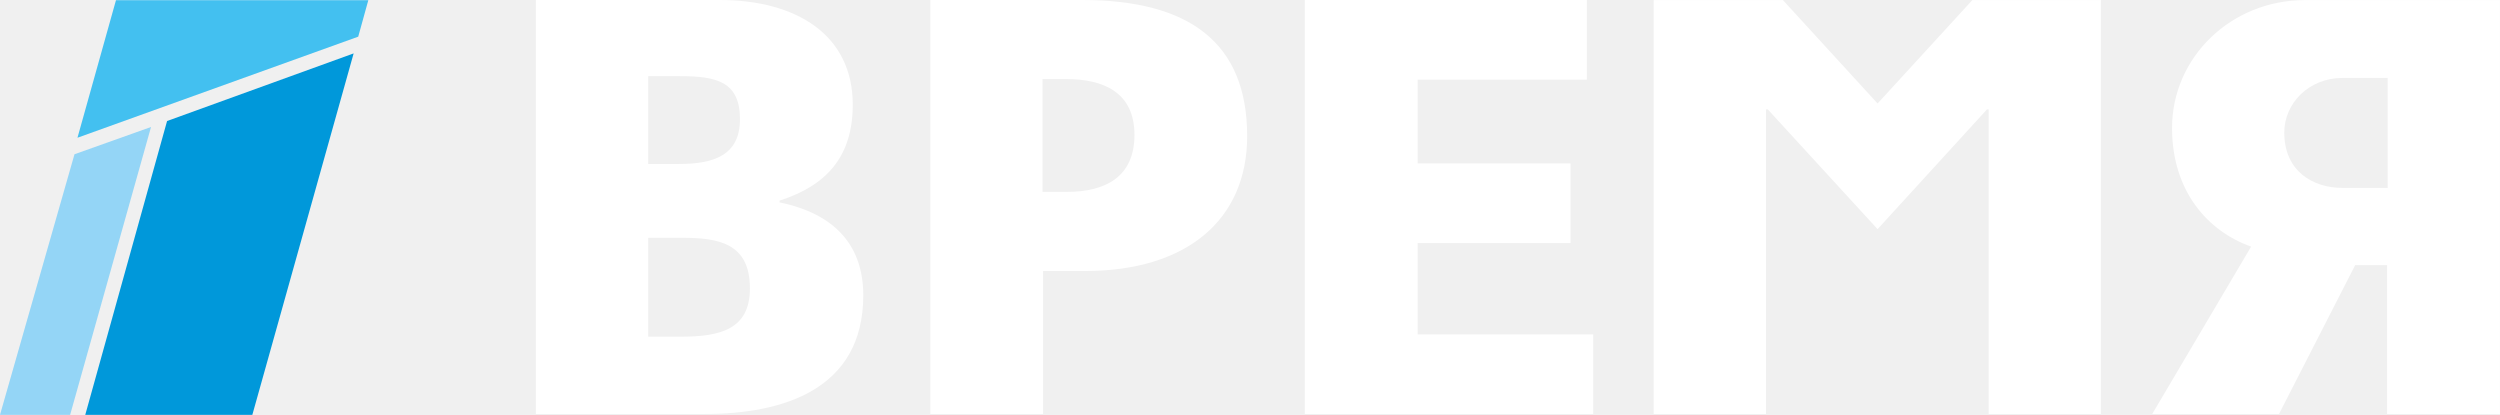
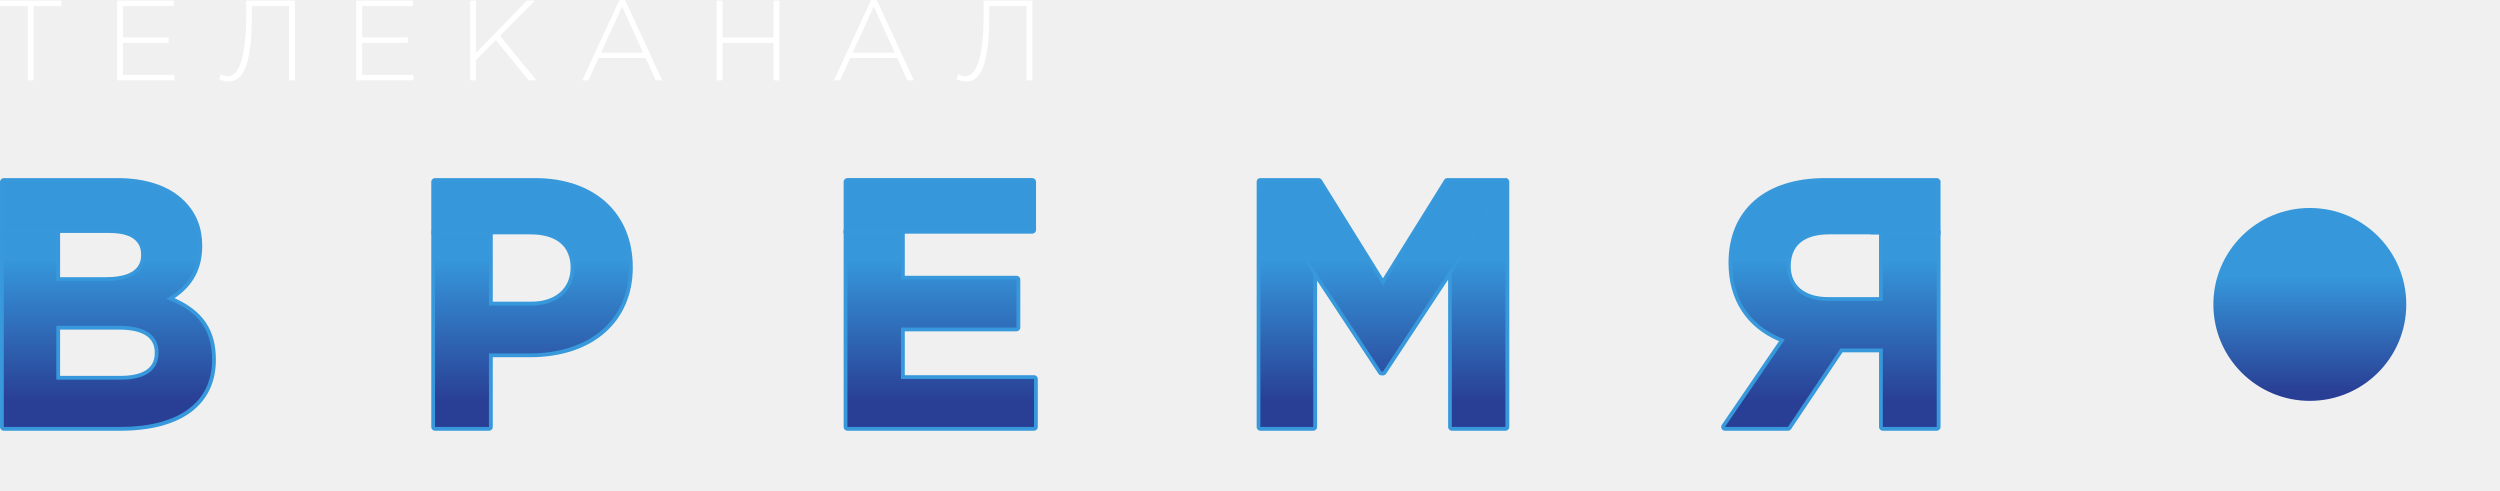
- <svg xmlns="http://www.w3.org/2000/svg" width="10.908mm" height="1.808mm" version="1.1" viewBox="0 0 10.908 1.808">
-   <g transform="translate(22.463 -147.93)">
-     <path d="m-22.091 149.74h0.729l0.442-1.577-0.814 0.295z" fill="#0098da" stroke-width=".353" />
-     <path d="m-22.463 149.74h0.306l0.353-1.256-0.334 0.119z" fill="#94d5f6" stroke-width=".353" />
-     <path d="m-20.9 148.09 0.044-0.159h-1.101l-0.168 0.6z" fill="#43c0f0" stroke-width=".353" />
-     <g transform="matrix(.35278 0 0 .35278 -22.463 147.93)" fill="#fff">
-       <path d="m8.017 2.941v1.223h0.402c0.482 0 0.856-0.086 0.856-0.597 0-0.561-0.389-0.626-0.841-0.626zm0-1.999v1.086h0.381c0.432 0 0.754-0.108 0.754-0.554 0-0.467-0.294-0.532-0.74-0.532zm-1.389 4.178v-5.12h2.273c0.95 0 1.646 0.432 1.646 1.295 0 0.639-0.322 0.999-0.905 1.186v0.022c0.69 0.143 1.035 0.539 1.035 1.15 0 1.172-1.006 1.467-1.956 1.467z" />
-       <path d="m12.894 0.978v1.395h0.302c0.46 0 0.835-0.173 0.835-0.705 0-0.525-0.382-0.69-0.842-0.69zm7e-3 2.374v1.768h-1.395v-5.12h1.877c1.323 0 2.042 0.525 2.042 1.683 0 1.042-0.755 1.669-2.006 1.669z" />
-       <path d="m16.138 2.23e-6h3.488v0.985h-2.092v1.036h1.89v0.985h-1.89v1.13h2.171v0.984h-3.567z" />
-       <path d="m24.596 1.353h-0.021l-1.353 1.481-1.358-1.481h-0.022v3.767h-1.389v-5.119h1.598l1.171 1.279 1.172-1.279h1.59v5.119h-1.388z" />
-       <path d="m28.971 0.964c-0.411 0-0.719 0.31-0.719 0.676 0 0.475 0.351 0.684 0.719 0.684h0.56v-1.36zm0.552 2.315h-0.394l-0.942 1.841h-1.568l1.223-2.07c-0.533-0.188-0.978-0.683-0.978-1.467 0-0.871 0.726-1.582 1.646-1.582h2.409v5.119h-1.396z" />
+ <svg xmlns="http://www.w3.org/2000/svg" width="800" height="157.05" version="1.1" viewBox="0 0 800 157.05" xml:space="preserve">
+   <defs>
+     <clipPath id="clipPath60">
+       <path d="m218.48 84.444h28.658v-28.658h-28.658z" />
+     </clipPath>
+     <clipPath id="clipPath64">
+       <path d="m247.13 70.115c0-7.914-6.415-14.329-14.329-14.329s-14.329 6.415-14.329 14.329 6.415 14.329 14.329 14.329 14.329-6.415 14.329-14.329" />
+     </clipPath>
+     <radialGradient id="radialGradient76" cx="0" cy="0" r="1" gradientTransform="matrix(14.329 0 0 -14.329 232.8 70.115)" gradientUnits="userSpaceOnUse">
+       <stop stop-color="#fff" offset="0" />
+       <stop stop-color="#fff" offset=".386" />
+       <stop stop-color="#fff" stop-opacity=".3" offset="1" />
+     </radialGradient>
+     <mask id="mask78" x="0" y="0" width="1" height="1" maskUnits="userSpaceOnUse">
+       <path d="m-32768 32767h65535v-65535h-65535z" fill="url(#radialGradient76)" />
+     </mask>
+     <radialGradient id="radialGradient96" cx="0" cy="0" r="1" gradientTransform="matrix(14.329 0 0 -14.329 232.8 70.115)" gradientUnits="userSpaceOnUse">
+       <stop stop-color="#284091" offset="0" />
+       <stop stop-color="#284091" offset=".386" />
+       <stop stop-color="#3798db" offset="1" />
+     </radialGradient>
+     <linearGradient id="linearGradient138" x2="1" gradientTransform="matrix(0 -13.195 -13.195 0 232.79 76.169)" gradientUnits="userSpaceOnUse">
+       <stop stop-color="#3698db" offset="0" />
+       <stop stop-color="#3698db" offset="5.1e-7" />
+       <stop stop-color="#3698db" offset=".313" />
+       <stop stop-color="#293f95" offset=".979" />
+       <stop stop-color="#293f95" offset="1" />
+     </linearGradient>
+     <clipPath id="clipPath148">
+       <path d="M 0,141.732 H 283.465 V 0 H 0 Z" />
+     </clipPath>
+     <linearGradient id="linearGradient176" x2="1" gradientTransform="matrix(0 -16.192 -16.192 0 162.84 78.403)" gradientUnits="userSpaceOnUse">
+       <stop stop-color="#3698db" offset="0" />
+       <stop stop-color="#3698db" offset="5.1e-7" />
+       <stop stop-color="#3698db" offset=".313" />
+       <stop stop-color="#293f95" offset=".979" />
+       <stop stop-color="#293f95" offset="1" />
+     </linearGradient>
+     <clipPath id="clipPath186">
+       <path d="m157.87 65.741 1e-3 5.901-4.507 7.618z" />
+     </clipPath>
+     <linearGradient id="linearGradient206" x2="1" gradientTransform="matrix(1.5598 .61898 .61898 -1.5598 155.1 72.296)" gradientUnits="userSpaceOnUse">
+       <stop stop-color="#fff" stop-opacity="0" offset="0" />
+       <stop stop-color="#fff" stop-opacity="0" offset="7.5e-7" />
+       <stop stop-color="#fff" stop-opacity="0" offset=".585" />
+       <stop stop-color="#fff" offset="1" />
+     </linearGradient>
+     <mask id="mask208" x="0" y="0" width="1" height="1" maskUnits="userSpaceOnUse">
+       <path d="m-32768 32767h65535v-65535h-65535z" fill="url(#linearGradient206)" />
+     </mask>
+     <linearGradient id="linearGradient234" x2="1" gradientTransform="matrix(1.5598 .61898 .61898 -1.5598 155.1 72.296)" gradientUnits="userSpaceOnUse">
+       <stop stop-color="#284091" offset="0" />
+       <stop stop-color="#284091" offset="7.5e-7" />
+       <stop stop-color="#284091" offset=".585" />
+       <stop stop-color="#284091" offset="1" />
+     </linearGradient>
+     <clipPath id="clipPath244">
+       <path d="m167.76 71.724-2e-3 -5.983 4.509 13.596z" />
+     </clipPath>
+     <linearGradient id="linearGradient264" x2="1" gradientTransform="matrix(-1.6923 .75212 .75212 1.6923 170.64 72.259)" gradientUnits="userSpaceOnUse">
+       <stop stop-color="#fff" stop-opacity="0" offset="0" />
+       <stop stop-color="#fff" stop-opacity="0" offset="7.5e-7" />
+       <stop stop-color="#fff" stop-opacity="0" offset=".585" />
+       <stop stop-color="#fff" offset="1" />
+     </linearGradient>
+     <mask id="mask266" x="0" y="0" width="1" height="1" maskUnits="userSpaceOnUse">
+       <path d="m-32768 32767h65535v-65535h-65535z" fill="url(#linearGradient264)" />
+     </mask>
+     <linearGradient id="linearGradient292" x2="1" gradientTransform="matrix(-1.6923 .75212 .75212 1.6923 170.64 72.259)" gradientUnits="userSpaceOnUse">
+       <stop stop-color="#284091" offset="0" />
+       <stop stop-color="#284091" offset="7.5e-7" />
+       <stop stop-color="#284091" offset=".585" />
+       <stop stop-color="#284091" offset="1" />
+     </linearGradient>
+     <clipPath id="clipPath302">
+       <path d="M 0,141.732 H 283.465 V 0 H 0 Z" />
+     </clipPath>
+     <linearGradient id="linearGradient338" x2="1" gradientTransform="matrix(0 -16.192 -16.192 0 196.64 78.403)" gradientUnits="userSpaceOnUse">
+       <stop stop-color="#3698db" offset="0" />
+       <stop stop-color="#3698db" offset="5.1e-7" />
+       <stop stop-color="#3698db" offset=".313" />
+       <stop stop-color="#293f95" offset=".979" />
+       <stop stop-color="#293f95" offset="1" />
+     </linearGradient>
+     <clipPath id="clipPath348">
+       <path d="m200.27 75.133v-3.512l4.645 3.512z" />
+     </clipPath>
+     <linearGradient id="linearGradient368" x2="1" gradientTransform="matrix(-.56265 1.7127 1.7127 .56265 202.6 73.357)" gradientUnits="userSpaceOnUse">
+       <stop stop-color="#fff" stop-opacity="0" offset="0" />
+       <stop stop-color="#fff" stop-opacity="0" offset="7.5e-7" />
+       <stop stop-color="#fff" stop-opacity="0" offset=".585" />
+       <stop stop-color="#fff" offset="1" />
+     </linearGradient>
+     <mask id="mask370" x="0" y="0" width="1" height="1" maskUnits="userSpaceOnUse">
+       <path d="m-32768 32767h65535v-65535h-65535z" fill="url(#linearGradient368)" />
+     </mask>
+     <linearGradient id="linearGradient396" x2="1" gradientTransform="matrix(-.56265 1.7127 1.7127 .56265 202.6 73.357)" gradientUnits="userSpaceOnUse">
+       <stop stop-color="#284091" offset="0" />
+       <stop stop-color="#284091" offset="7.5e-7" />
+       <stop stop-color="#284091" offset=".585" />
+       <stop stop-color="#284091" offset="1" />
+     </linearGradient>
+     <clipPath id="clipPath406">
+       <path d="M 0,141.732 H 283.465 V 0 H 0 Z" />
+     </clipPath>
+     <linearGradient id="linearGradient436" x2="1" gradientTransform="matrix(0 -16.192 -16.192 0 129.47 78.403)" gradientUnits="userSpaceOnUse">
+       <stop stop-color="#3698db" offset="0" />
+       <stop stop-color="#3698db" offset="5.1e-7" />
+       <stop stop-color="#3698db" offset=".313" />
+       <stop stop-color="#293f95" offset=".979" />
+       <stop stop-color="#293f95" offset="1" />
+     </linearGradient>
+     <clipPath id="clipPath446">
+       <path d="m122.14 75.191 4.611-3.465v3.465z" />
+     </clipPath>
+     <linearGradient id="linearGradient466" x2="1" gradientTransform="matrix(1.1191 2.1517 2.1517 -1.1191 124.25 73.066)" gradientUnits="userSpaceOnUse">
+       <stop stop-color="#fff" stop-opacity="0" offset="0" />
+       <stop stop-color="#fff" stop-opacity="0" offset="7.5e-7" />
+       <stop stop-color="#fff" stop-opacity="0" offset=".585" />
+       <stop stop-color="#fff" offset="1" />
+     </linearGradient>
+     <mask id="mask468" x="0" y="0" width="1" height="1" maskUnits="userSpaceOnUse">
+       <path d="m-32768 32767h65535v-65535h-65535z" fill="url(#linearGradient466)" />
+     </mask>
+     <linearGradient id="linearGradient494" x2="1" gradientTransform="matrix(1.1191 2.1517 2.1517 -1.1191 124.25 73.066)" gradientUnits="userSpaceOnUse">
+       <stop stop-color="#284091" offset="0" />
+       <stop stop-color="#284091" offset="7.5e-7" />
+       <stop stop-color="#284091" offset=".585" />
+       <stop stop-color="#284091" offset="1" />
+     </linearGradient>
+     <clipPath id="clipPath504">
+       <path d="M 0,141.732 H 283.465 V 0 H 0 Z" />
+     </clipPath>
+     <linearGradient id="linearGradient534" x2="1" gradientTransform="matrix(0 -16.192 -16.192 0 98.628 78.403)" gradientUnits="userSpaceOnUse">
+       <stop stop-color="#3698db" offset="0" />
+       <stop stop-color="#3698db" offset="5.1e-7" />
+       <stop stop-color="#3698db" offset=".313" />
+       <stop stop-color="#293f95" offset=".979" />
+       <stop stop-color="#293f95" offset="1" />
+     </linearGradient>
+     <clipPath id="clipPath544">
+       <path d="m91.023 75.138 4.644-4.799v4.799z" />
+     </clipPath>
+     <linearGradient id="linearGradient564" x2="1" gradientTransform="matrix(1.2366 2.7947 2.7947 -1.2366 93.036 72.039)" gradientUnits="userSpaceOnUse">
+       <stop stop-color="#fff" stop-opacity="0" offset="0" />
+       <stop stop-color="#fff" stop-opacity="0" offset="7.5e-7" />
+       <stop stop-color="#fff" stop-opacity="0" offset=".585" />
+       <stop stop-color="#fff" offset="1" />
+     </linearGradient>
+     <mask id="mask566" x="0" y="0" width="1" height="1" maskUnits="userSpaceOnUse">
+       <path d="m-32768 32767h65535v-65535h-65535z" fill="url(#linearGradient564)" />
+     </mask>
+     <linearGradient id="linearGradient592" x2="1" gradientTransform="matrix(1.2366 2.7947 2.7947 -1.2366 93.036 72.039)" gradientUnits="userSpaceOnUse">
+       <stop stop-color="#284091" offset="0" />
+       <stop stop-color="#284091" offset="7.5e-7" />
+       <stop stop-color="#284091" offset=".585" />
+       <stop stop-color="#284091" offset="1" />
+     </linearGradient>
+     <clipPath id="clipPath602">
+       <path d="M 0,141.732 H 283.465 V 0 H 0 Z" />
+     </clipPath>
+     <linearGradient id="linearGradient632" x2="1" gradientTransform="matrix(0 -16.192 -16.192 0 66.626 78.403)" gradientUnits="userSpaceOnUse">
+       <stop stop-color="#3698db" offset="0" />
+       <stop stop-color="#3698db" offset="5.1e-7" />
+       <stop stop-color="#3698db" offset=".313" />
+       <stop stop-color="#293f95" offset=".979" />
+       <stop stop-color="#293f95" offset="1" />
+     </linearGradient>
+     <clipPath id="clipPath642">
+       <path d="m58.479 75.243 4.538-3.622v3.622z" />
+     </clipPath>
+     <linearGradient id="linearGradient662" x2="1" gradientTransform="matrix(1.0079 2.1278 2.1278 -1.0079 60.564 73.044)" gradientUnits="userSpaceOnUse">
+       <stop stop-color="#fff" stop-opacity="0" offset="0" />
+       <stop stop-color="#fff" stop-opacity="0" offset="7.5e-7" />
+       <stop stop-color="#fff" stop-opacity="0" offset=".585" />
+       <stop stop-color="#fff" offset="1" />
+     </linearGradient>
+     <mask id="mask664" x="0" y="0" width="1" height="1" maskUnits="userSpaceOnUse">
+       <path d="m-32768 32767h65535v-65535h-65535z" fill="url(#linearGradient662)" />
+     </mask>
+     <linearGradient id="linearGradient690" x2="1" gradientTransform="matrix(1.0079 2.1278 2.1278 -1.0079 60.564 73.044)" gradientUnits="userSpaceOnUse">
+       <stop stop-color="#284091" offset="0" />
+       <stop stop-color="#284091" offset="7.5e-7" />
+       <stop stop-color="#284091" offset=".585" />
+       <stop stop-color="#284091" offset="1" />
+     </linearGradient>
+     <clipPath id="clipPath700">
+       <path d="M 0,141.732 H 283.465 V 0 H 0 Z" />
+     </clipPath>
+   </defs>
+   <g transform="matrix(1.3333 0 0 -1.3333 -77.972 231.43)">
+     <g transform="matrix(3.1804 0 0 3.1804 -127.51 -121.64)" fill="#fff">
+       <g transform="translate(60.575 92.365)">
+         <path d="m0 0h-2.096v0.413h4.639v-0.413h-2.096v-5.602h-0.447z" fill="#fff" />
+       </g>
+       <g transform="translate(67.314 92.778)">
+         <path d="m0 0h4.279v-0.413h-3.832v-2.362h3.446v-0.413h-3.446v-2.415h3.875v-0.412h-4.322z" fill="#fff" />
+       </g>
+       <g transform="translate(75.015 86.849)">
+         <path d="m0 0 0.137 0.369c1.595-0.844 2.001 2.056 1.899 5.56h3.687v-6.015h-0.448v5.602h-2.809c0.084-4.134-0.52-6.349-2.466-5.516" fill="#fff" />
+       </g>
+       <g transform="translate(85.361 92.778)">
+         <path d="m0 0h4.279v-0.413h-3.832v-2.362h3.446v-0.413h-3.446v-2.415h3.875v-0.412h-4.322z" fill="#fff" />
+       </g>
+       <g transform="translate(93.956 92.778)">
+         <path d="m0 0h0.447v-3.953l3.832 3.953h0.61l-2.629-2.655 2.741-3.36h-0.584l-2.475 3.042-1.495-1.512v-1.53h-0.447z" fill="#fff" />
+       </g>
+       <g transform="translate(107.01 88.851)">
+         <path d="m0 0-1.581 3.48-1.59-3.48zm-1.787 3.97h0.43l2.8-6.058h-0.489l-0.765 1.684h-3.548l-0.766-1.684h-0.463z" fill="#fff" />
+       </g>
+       <g transform="translate(112.56 92.778)">
+         <path d="m0 0h0.447v-2.784h3.849v2.784h0.447v-6.015h-0.447v2.819h-3.849v-2.819h-0.447z" fill="#fff" />
+       </g>
+       <g transform="translate(126 88.851)">
+         <path d="m0 0-1.582 3.48-1.589-3.48zm-1.788 3.97h0.43l2.801-6.058h-0.489l-0.766 1.684h-3.548l-0.765-1.684h-0.464z" fill="#fff" />
+       </g>
+       <g transform="translate(130.66 86.849)">
+         <path d="m0 0 0.138 0.369c1.594-0.844 2 2.056 1.898 5.56h3.687v-6.015h-0.447v5.602h-2.81c0.085-4.134-0.52-6.349-2.466-5.516" fill="#fff" />
+       </g>
+     </g>
+     <g transform="matrix(3.1804 0 0 3.1804 -127.51 -121.64)">
+       <g clip-path="url(#clipPath60)" opacity=".4">
+         <g clip-path="url(#clipPath64)">
+           <g mask="url(#mask78)">
+             <path d="m247.13 70.115c0-7.914-6.415-14.329-14.329-14.329s-14.329 6.415-14.329 14.329 6.415 14.329 14.329 14.329 14.329-6.415 14.329-14.329" fill="url(#radialGradient96)" />
+           </g>
+         </g>
+       </g>
+     </g>
+     <g transform="matrix(3.1804 0 0 3.1804 -127.51 -121.64)">
+       <path d="m225.51 69.851c0-4.02 3.259-7.278 7.278-7.278 4.02 0 7.279 3.258 7.279 7.278s-3.259 7.278-7.279 7.278c-4.019 0-7.278-3.258-7.278-7.278" fill="url(#linearGradient138)" />
+     </g>
+     <g transform="matrix(3.1804 0 0 3.1804 -127.51 -121.64)">
+       <g clip-path="url(#clipPath148)">
+         <g transform="translate(172.09 79.383)">
+           <path d="m0 0h-4.385c-0.099 0-0.191-0.051-0.243-0.135l-4.618-7.428-4.617 7.428c-0.052 0.084-0.144 0.135-0.243 0.135h-4.385c-0.158 0-0.286-0.128-0.286-0.287v-18.491c0-0.158 0.128-0.286 0.286-0.286h3.989c0.158 0 0.286 0.128 0.286 0.286v11.037l4.626-7.02c0.052-0.081 0.142-0.129 0.239-0.129h0.105c0.097 0 0.187 0.048 0.24 0.129l4.678 7.1v-11.117c0-0.158 0.128-0.286 0.286-0.286h4.042c0.158 0 0.287 0.128 0.287 0.286v18.491c0 0.159-0.129 0.287-0.287 0.287" fill="#3798db" />
+         </g>
+       </g>
+     </g>
+     <g transform="matrix(3.1804 0 0 3.1804 -127.51 -121.64)">
+       <path d="m167.7 79.096-4.861-7.819-4.861 7.819h-4.384v-18.491h3.988v11.993l5.152-7.819h0.105l5.204 7.899v-12.073h4.042v18.491z" fill="url(#linearGradient176)" />
+     </g>
+     <g transform="matrix(3.1804 0 0 3.1804 -127.51 -121.64)">
+       <g clip-path="url(#clipPath186)">
+         <g mask="url(#mask208)">
+           <path d="m157.87 65.741 1e-3 5.901-4.507 7.618z" fill="url(#linearGradient234)" />
+         </g>
+       </g>
+     </g>
+     <g transform="matrix(3.1804 0 0 3.1804 -127.51 -121.64)">
+       <g clip-path="url(#clipPath244)">
+         <g mask="url(#mask266)">
+           <path d="m167.76 71.724-2e-3 -5.983 4.509 13.596z" fill="url(#linearGradient292)" />
+         </g>
+       </g>
+     </g>
+     <g transform="matrix(3.1804 0 0 3.1804 -127.51 -121.64)">
+       <g clip-path="url(#clipPath302)">
+         <g transform="translate(167.92 72.48)">
+           <path d="m0 0 4.235 6.888 0.097-0.031-4.213-7.148z" fill="#3798db" />
+         </g>
+         <g transform="translate(157.7 71.934)">
+           <path d="m0 0-4.335 7.351 0.099 0.06 4.122-6.746z" fill="#3798db" />
+         </g>
+         <g transform="translate(200.28 75.138)">
+           <path d="m0 0v-4.736h-3.834c-1.772 0-2.831 0.87-2.831 2.328 0 1.991 1.583 2.408 2.91 2.408zm4.354 4.245h-8.452c-2.201 0-4.034-0.583-5.3-1.685-1.283-1.117-1.96-2.744-1.96-4.704 0-2.786 1.349-4.874 3.81-5.919l-4.315-6.308c-0.06-0.087-0.067-0.201-0.017-0.296 0.049-0.093 0.147-0.152 0.253-0.152h4.755c0.096 0 0.185 0.048 0.238 0.127l3.877 5.79h2.757v-5.631c0-0.158 0.128-0.286 0.287-0.286h4.067c0.159 0 0.287 0.128 0.287 0.286v18.491c0 0.159-0.128 0.287-0.287 0.287" fill="#3798db" />
+         </g>
+       </g>
+     </g>
+     <g transform="matrix(3.1804 0 0 3.1804 -127.51 -121.64)">
+       <path d="m196.18 79.096c-4.332 0-6.974-2.271-6.974-6.101 0-3.038 1.612-4.914 3.962-5.785l-4.517-6.605h4.756l3.961 5.918h3.197v-5.918h4.068v18.491zm-2.853-6.366c0 1.796 1.215 2.694 3.196 2.694h4.042v-5.309h-4.121c-1.981 0-3.117 1.057-3.117 2.615" fill="url(#linearGradient338)" />
+     </g>
+     <g transform="matrix(3.1804 0 0 3.1804 -127.51 -121.64)">
+       <g clip-path="url(#clipPath348)">
+         <g mask="url(#mask370)">
+           <path d="m200.27 75.133v-3.512l4.645 3.512z" fill="url(#linearGradient396)" />
+         </g>
+       </g>
+     </g>
+     <g transform="matrix(3.1804 0 0 3.1804 -127.51 -121.64)">
+       <g clip-path="url(#clipPath406)">
+         <path d="m204.92 75.14h-5.284v0.285h5.284z" fill="#3798db" />
+         <g transform="translate(136.51 64.511)">
+           <path d="m0 0h-9.751v3.311h8.43c0.158 0 0.287 0.127 0.287 0.286v3.619c0 0.158-0.129 0.286-0.287 0.286h-8.43v3.179h9.619c0.158 0 0.286 0.128 0.286 0.286v3.619c0 0.158-0.128 0.287-0.286 0.287h-13.948c-0.158 0-0.286-0.129-0.286-0.287v-18.491c0-0.158 0.128-0.286 0.286-0.286h14.08c0.158 0 0.287 0.128 0.287 0.286v3.619c0 0.158-0.129 0.286-0.287 0.286" fill="#3798db" />
+         </g>
+       </g>
+     </g>
+     <g transform="matrix(3.1804 0 0 3.1804 -127.51 -121.64)">
+       <path d="m122.43 79.096v-18.491h14.08v3.62h-10.038v3.882h8.717v3.619h-8.717v3.752h9.905v3.618z" fill="url(#linearGradient436)" />
+     </g>
+     <g transform="matrix(3.1804 0 0 3.1804 -127.51 -121.64)">
+       <g clip-path="url(#clipPath446)">
+         <g mask="url(#mask468)">
+           <path d="m122.14 75.191 4.611-3.465v3.465z" fill="url(#linearGradient494)" />
+         </g>
+       </g>
+     </g>
+     <g transform="matrix(3.1804 0 0 3.1804 -127.51 -121.64)">
+       <g clip-path="url(#clipPath504)">
+         <path d="m122.14 75.19h4.326v0.287h-4.326z" fill="#3798db" />
+         <g transform="translate(101.54 72.625)">
+           <path d="m0 0c0-1.559-1.153-2.566-2.937-2.566h-2.936v5.079h2.857c1.126 0 3.016-0.326 3.016-2.513m-2.672 6.758h-7.555c-0.158 0-0.287-0.128-0.287-0.286v-18.492c0-0.158 0.129-0.286 0.287-0.286h4.068c0.158 0 0.286 0.128 0.286 0.286v5.261h2.805c4.715 0 7.761 2.663 7.761 6.785 0 4.09-2.891 6.732-7.365 6.732" fill="#3798db" />
+         </g>
+       </g>
+     </g>
+     <g transform="matrix(3.1804 0 0 3.1804 -127.51 -121.64)">
+       <path d="m91.31 79.096v-18.491h4.068v5.549h3.091c4.147 0 7.475 2.218 7.475 6.498 0 3.829-2.667 6.444-7.079 6.444zm4.068-3.672h3.144c2.034 0 3.301-0.977 3.301-2.799 0-1.638-1.188-2.853-3.222-2.853h-3.223z" fill="url(#linearGradient534)" />
+     </g>
+     <g transform="matrix(3.1804 0 0 3.1804 -127.51 -121.64)">
+       <g clip-path="url(#clipPath544)">
+         <g mask="url(#mask566)">
+           <path d="m91.023 75.138 4.644-4.799v4.799z" fill="url(#linearGradient592)" />
+         </g>
+       </g>
+     </g>
+     <g transform="matrix(3.1804 0 0 3.1804 -127.51 -121.64)">
+       <g clip-path="url(#clipPath602)">
+         <path d="m91.042 75.425h4.38v-0.286h-4.38z" fill="#3798db" />
+         <g transform="translate(70.157 66.232)">
+           <path d="m0 0c0-0.439 0-1.774-2.593-1.774h-4.548v3.495h4.416c1.808 0 2.725-0.579 2.725-1.721m-7.141 5.675v3.337h3.729c1.087 0 2.382-0.281 2.382-1.616 0-0.426 0-1.721-2.646-1.721zm8.636-1.584c1.405 0.95 2.089 2.243 2.089 3.939 0 1.377-0.442 2.489-1.352 3.399-1.126 1.126-2.868 1.722-5.036 1.722h-8.585c-0.158 0-0.287-0.129-0.287-0.287v-18.491c0-0.158 0.129-0.286 0.287-0.286h8.796c4.581 0 7.208 1.953 7.208 5.358 0 2.226-0.968 3.678-3.12 4.646" fill="#3798db" />
+         </g>
+       </g>
+     </g>
+     <g transform="matrix(3.1804 0 0 3.1804 -127.51 -121.64)">
+       <path d="m58.767 79.096v-18.491h8.797c4.173 0 6.921 1.691 6.921 5.073 0 2.535-1.321 3.777-3.461 4.596 1.322 0.739 2.43 1.902 2.43 3.989 0 1.321-0.423 2.35-1.268 3.195-1.056 1.057-2.72 1.638-4.834 1.638zm3.963-3.565h4.015c1.717 0 2.668-0.687 2.668-1.903 0-1.426-1.135-2.007-2.932-2.007h-3.751zm0-7.291h4.702c2.087 0 3.011-0.766 3.011-2.008 0-1.427-1.083-2.06-2.879-2.06h-4.834z" fill="url(#linearGradient632)" />
+     </g>
+     <g transform="matrix(3.1804 0 0 3.1804 -127.51 -121.64)">
+       <g clip-path="url(#clipPath642)">
+         <g mask="url(#mask664)">
+           <path d="m58.479 75.243 4.538-3.622v3.622z" fill="url(#linearGradient690)" />
+         </g>
+       </g>
+     </g>
+     <g transform="matrix(3.1804 0 0 3.1804 -127.51 -121.64)">
+       <g clip-path="url(#clipPath700)">
+         <path d="m58.491 75.531h4.426v-0.288h-4.426z" fill="#3798db" />
+       </g>
    </g>
  </g>
</svg>
